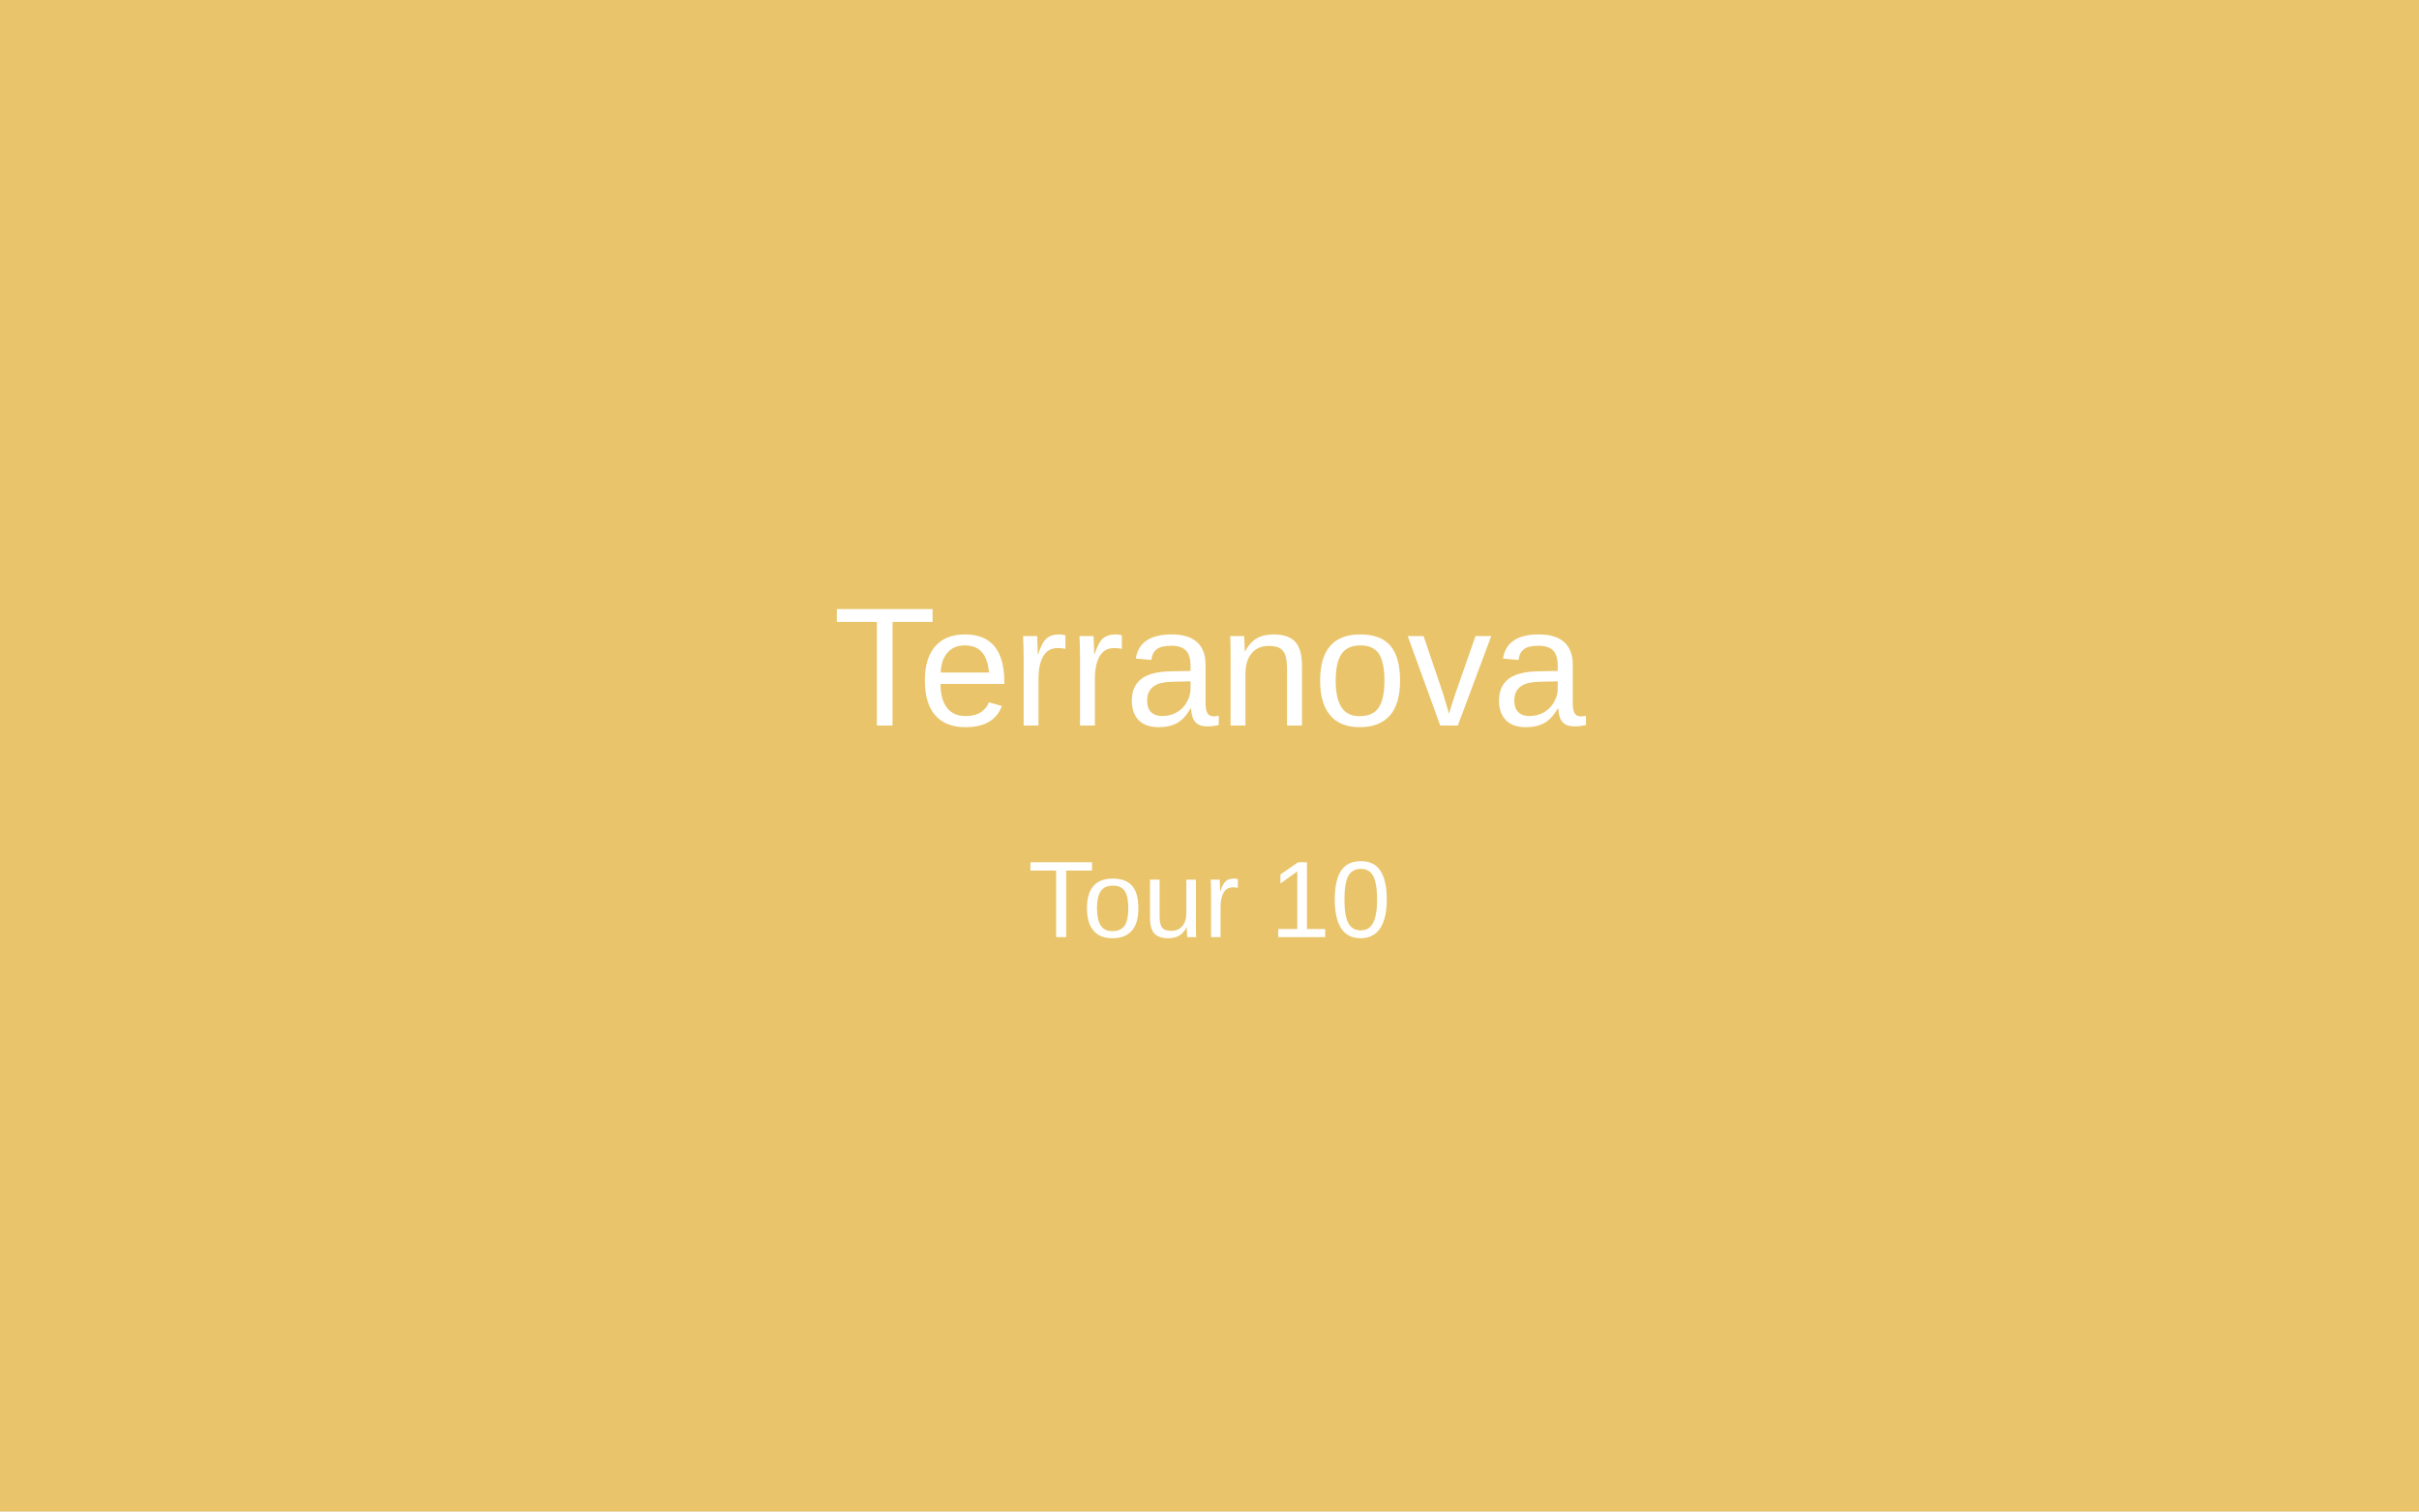
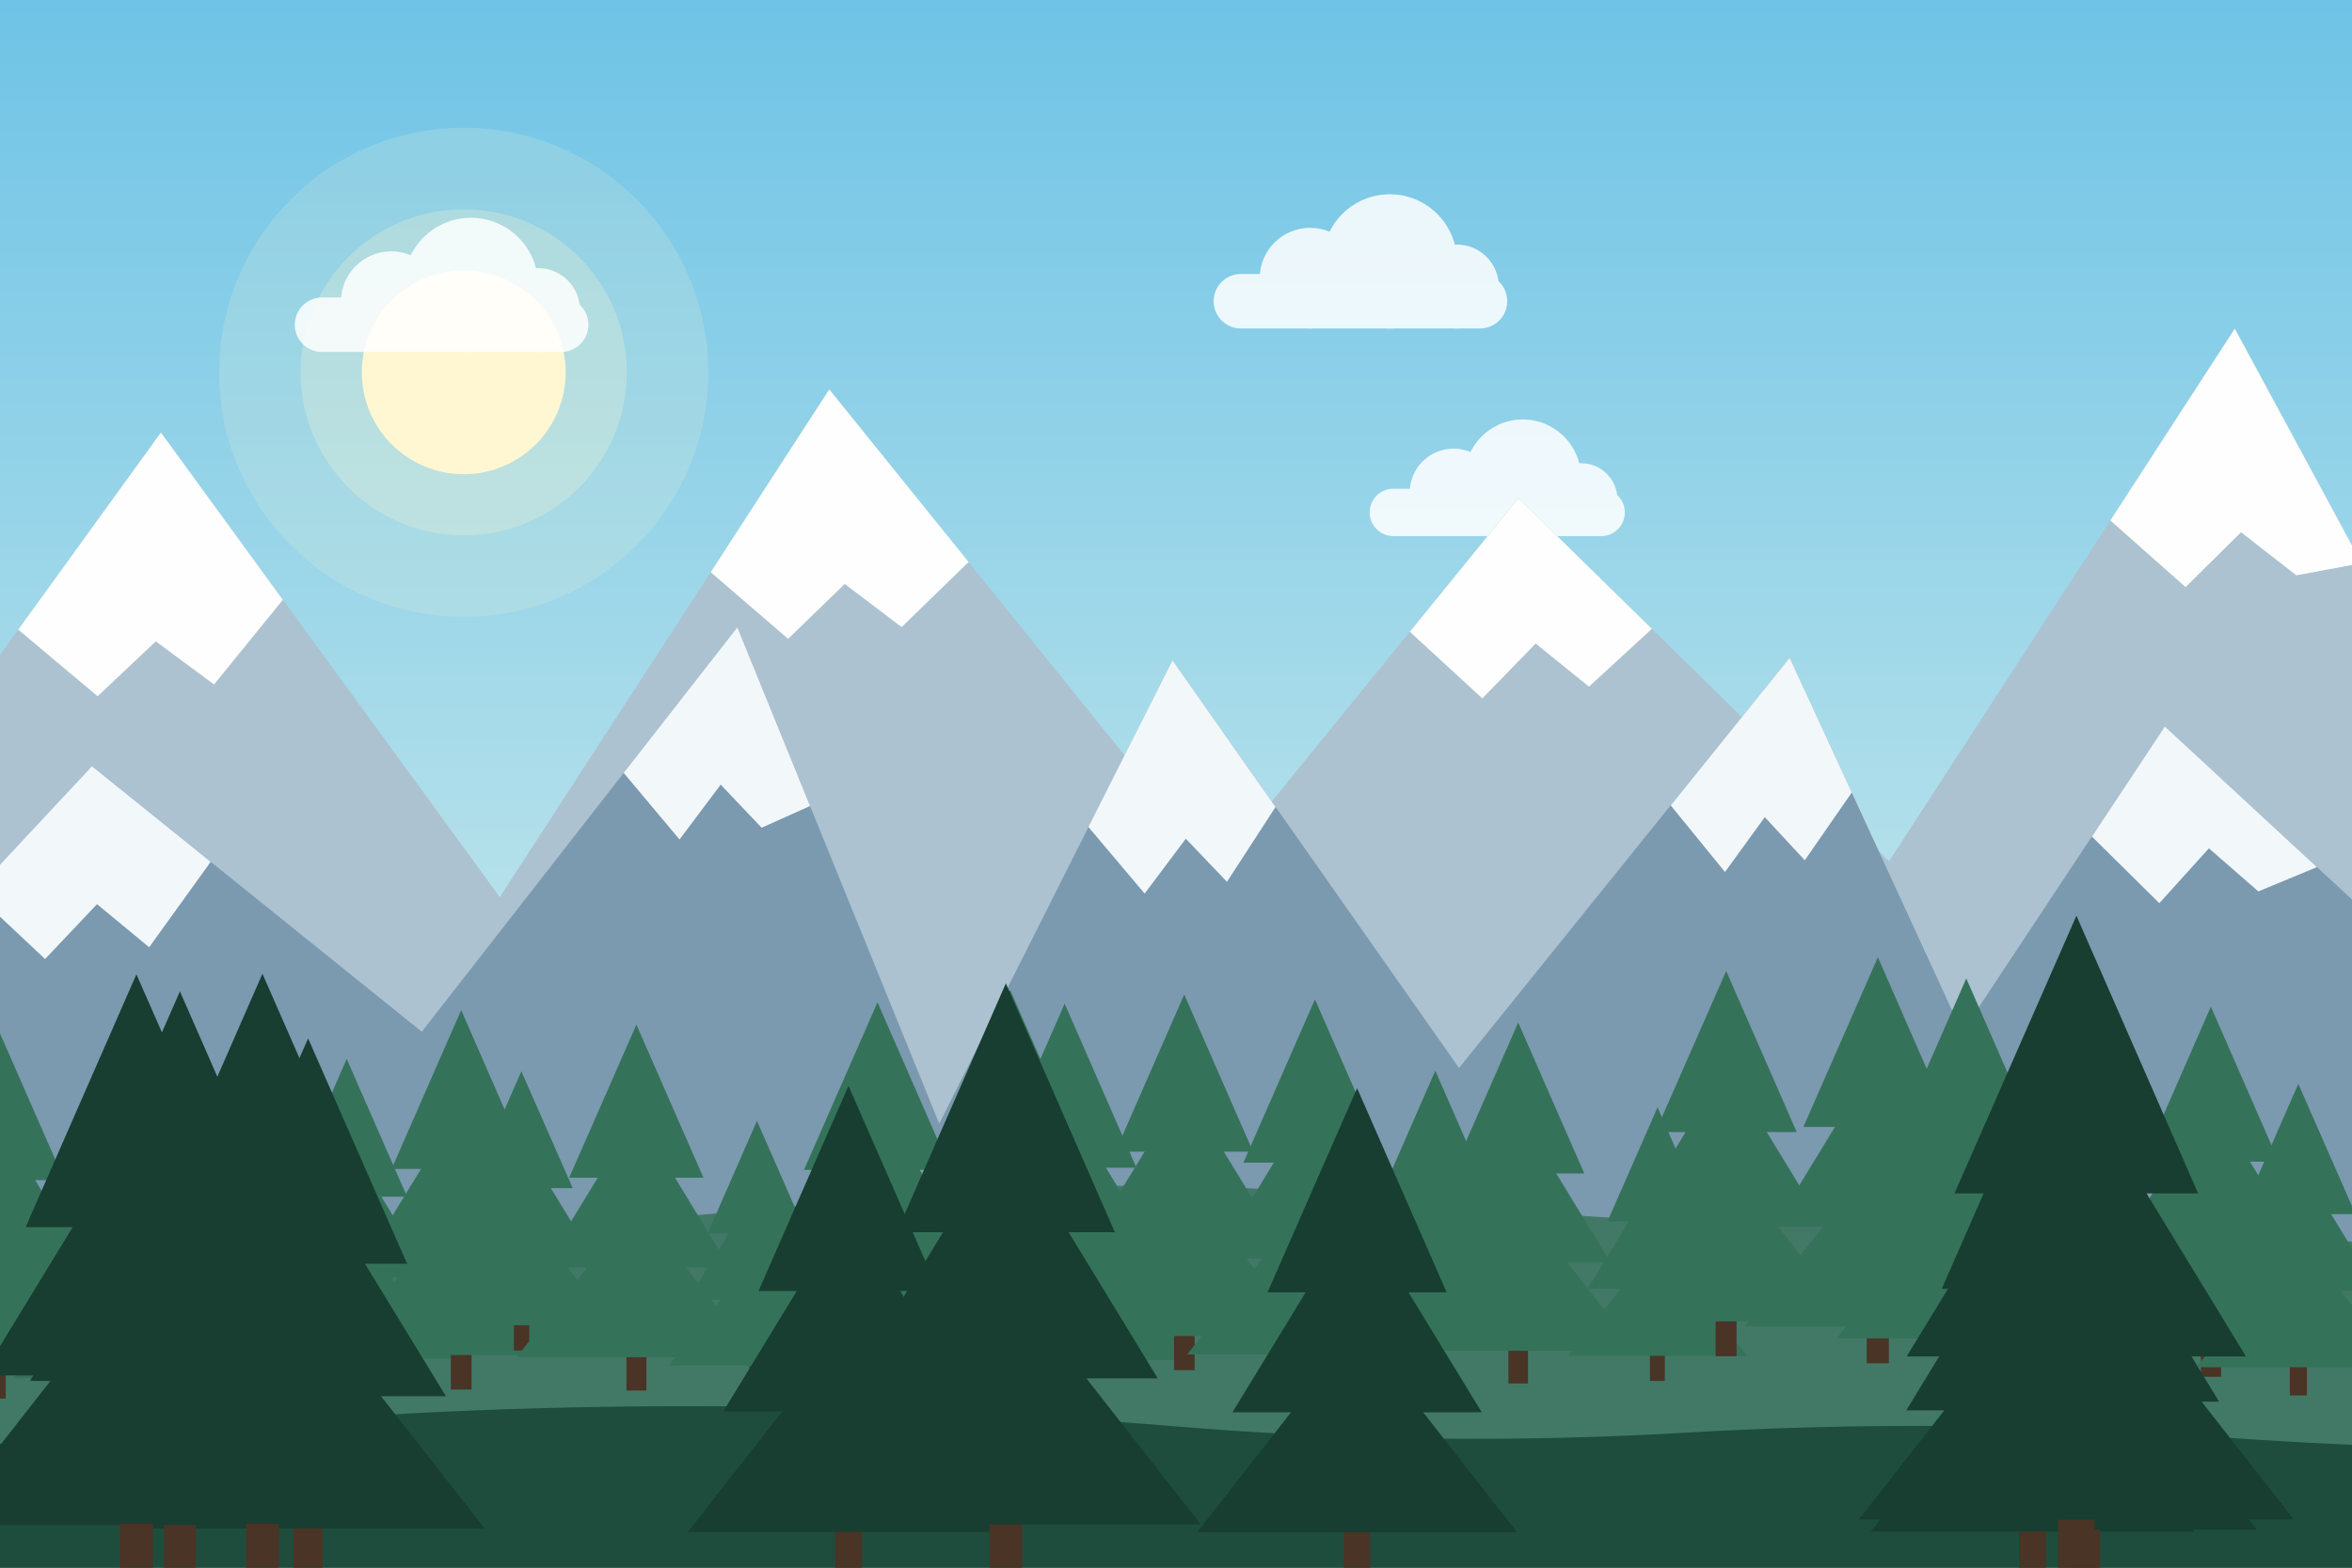
- <svg xmlns="http://www.w3.org/2000/svg" width="800" height="500" viewBox="0 0 800 500">
-   <rect width="800" height="500" fill="#e9c46a" />
-   <text x="400" y="240" font-family="Arial, sans-serif" font-size="56" fill="#fff" text-anchor="middle">Terranova</text>
-   <text x="400" y="310" font-family="Arial, sans-serif" font-size="36" fill="#fff" text-anchor="middle">Tour 10</text>
+ <svg xmlns="http://www.w3.org/2000/svg" viewBox="0 0 1200 800" width="1200" height="800" preserveAspectRatio="xMidYMid slice" role="img">
+   <defs>
+     <linearGradient id="sky" x1="0" y1="0" x2="0" y2="1">
+       <stop offset="0" stop-color="#6ec3e6" />
+       <stop offset="1" stop-color="#eaf7ee" />
+     </linearGradient>
+   </defs>
+   <rect width="1200" height="800" fill="url(#sky)" />
+   <circle cx="236.6" cy="190.0" r="124.8" fill="#fff7d1" opacity=".16" />
+   <circle cx="236.6" cy="190.0" r="83.2" fill="#fff7d1" opacity=".25" />
+   <circle cx="236.6" cy="190.0" r="52.0" fill="#fff7d1" />
+   <g fill="#ffffff" opacity=".85" transform="translate(225.3,151.8) scale(1.07)">
+     <rect x="-70" y="0" width="140" height="26" rx="13" />
+     <circle cx="-24" cy="2" r="24" />
+     <circle cx="14" cy="-6" r="32" />
+     <circle cx="46" cy="6" r="20" />
+   </g>
+   <g fill="#ffffff" opacity=".85" transform="translate(763.9,249.4) scale(0.93)">
+     <rect x="-70" y="0" width="140" height="26" rx="13" />
+     <circle cx="-24" cy="2" r="24" />
+     <circle cx="14" cy="-6" r="32" />
+     <circle cx="46" cy="6" r="20" />
+   </g>
+   <g fill="#ffffff" opacity=".85" transform="translate(694.1,139.8) scale(1.07)">
+     <rect x="-70" y="0" width="140" height="26" rx="13" />
+     <circle cx="-24" cy="2" r="24" />
+     <circle cx="14" cy="-6" r="32" />
+     <circle cx="46" cy="6" r="20" />
+   </g>
+   <polygon points="-120.0,520.0 -120.0,500.0 82.1,220.7 255.0,457.8 423.1,198.7 620.7,443.6 774.7,254.2 963.8,439.5 1140.2,167.7 1320.0,500.0 1320.0,520.0 1320.0,800.0 -120.0,800.0" fill="#acc2d0" />
+   <polygon points="82.1,220.7 144.3,306.1 109.2,349.3 79.5,327.3 49.8,355.3 9.3,321.3" fill="#fdfefd" />
+   <polygon points="423.1,198.7 494.2,286.8 460.0,320.0 431.0,298.0 402.1,326.0 362.6,292.0" fill="#fdfefd" />
+   <polygon points="774.7,254.2 842.8,320.9 810.7,350.4 783.5,328.4 756.3,356.4 719.3,322.4" fill="#fdfefd" />
+   <polygon points="1140.2,167.7 1204.9,287.4 1171.6,293.6 1143.4,271.6 1115.1,299.6 1076.7,265.6" fill="#fdfefd" />
+   <polygon points="-120.0,590.0 -120.0,570.0 46.9,391.0 215.2,526.5 376.2,320.1 479.2,573.4 598.2,336.9 744.4,545.0 913.1,335.6 1001.1,526.8 1104.5,370.7 1320.0,570.0 1320.0,590.0 1320.0,800.0 -120.0,800.0" fill="#7b99af" />
+   <polygon points="46.9,391.0 107.5,439.8 76.1,483.4 49.5,461.4 23.0,489.4 -13.2,455.4" fill="#f2f7fa" />
+   <polygon points="376.2,320.1 413.3,411.3 388.6,422.4 367.7,400.4 346.7,428.4 318.2,394.4" fill="#f2f7fa" />
+   <polygon points="598.2,336.9 650.8,411.8 626.0,450.0 605.0,428.0 584.0,456.0 555.3,422.0" fill="#f2f7fa" />
+   <polygon points="913.1,335.6 944.8,404.4 920.8,439.0 900.4,417.0 880.1,445.0 852.4,411.0" fill="#f2f7fa" />
+   <polygon points="1104.5,370.7 1182.1,442.5 1152.2,454.9 1127.0,432.9 1101.7,460.9 1067.3,426.9" fill="#f2f7fa" />
+   <path d="M-50.0,637.4 Q-50.0,621.7 58.3,630.1 Q166.7,638.5 275.0,627.8 Q383.3,617.0 491.7,608.6 Q600.0,600.2 708.3,611.9 Q816.7,623.7 925.0,625.0 Q1033.3,626.3 1141.7,630.7 Q1250.0,635.1 1250.0,640.0 L1250.0,644.9 L1250,800 L-50,800 Z" fill="#427966" />
+   <rect x="-7.6" y="689.3" width="10.5" height="24.4" rx="0" fill="#4a3426" />
+   <polygon points="-65.1,696.3 -2.3,616.1 60.4,696.3" fill="#35725a" />
+   <polygon points="-51.3,649.2 -2.3,569.1 46.6,649.2" fill="#35725a" />
+   <polygon points="-37.5,602.2 -2.3,522.1 32.8,602.2" fill="#35725a" />
+   <rect x="47.0" y="698.6" width="7.3" height="17.0" rx="0" fill="#4a3426" />
+   <polygon points="6.8,703.4 50.6,647.5 94.4,703.4" fill="#35725a" />
+   <polygon points="16.5,670.6 50.6,614.7 84.8,670.6" fill="#35725a" />
+   <polygon points="26.1,637.8 50.6,581.8 75.1,637.8" fill="#35725a" />
+   <rect x="104.6" y="684.2" width="7.3" height="17.1" rx="0" fill="#4a3426" />
+   <polygon points="64.3,689.1 108.3,632.8 152.4,689.1" fill="#35725a" />
+   <polygon points="73.9,656.0 108.3,599.7 142.7,656.0" fill="#35725a" />
+   <polygon points="83.6,623.0 108.3,566.7 133.0,623.0" fill="#35725a" />
+   <rect x="172.3" y="687.2" width="9.2" height="21.4" rx="0" fill="#4a3426" />
+   <polygon points="121.8,693.3 176.9,623.0 232.0,693.3" fill="#35725a" />
+   <polygon points="134.0,652.0 176.9,581.7 219.8,652.0" fill="#35725a" />
+   <polygon points="146.1,610.7 176.9,540.4 207.7,610.7" fill="#35725a" />
+   <rect x="230.0" y="684.5" width="10.6" height="24.6" rx="0" fill="#4a3426" />
+   <polygon points="171.9,691.5 235.3,610.5 298.6,691.5" fill="#35725a" />
+   <polygon points="185.8,644.0 235.3,563.0 284.7,644.0" fill="#35725a" />
+   <polygon points="199.8,596.5 235.3,515.5 270.7,596.5" fill="#35725a" />
+   <rect x="262.2" y="671.1" width="7.8" height="18.1" rx="0" fill="#4a3426" />
+   <polygon points="219.4,676.3 266.0,616.7 312.7,676.3" fill="#35725a" />
+   <polygon points="229.6,641.3 266.0,581.7 302.4,641.3" fill="#35725a" />
+   <polygon points="239.9,606.3 266.0,546.7 292.2,606.3" fill="#35725a" />
+   <rect x="319.6" y="685.8" width="10.2" height="23.8" rx="0" fill="#4a3426" />
+   <polygon points="263.6,692.6 324.7,614.6 385.8,692.6" fill="#35725a" />
+   <polygon points="277.0,646.8 324.7,568.7 372.3,646.8" fill="#35725a" />
+   <polygon points="290.4,601.0 324.7,522.9 358.9,601.0" fill="#35725a" />
+   <rect x="382.4" y="691.9" width="7.5" height="17.5" rx="0" fill="#4a3426" />
+   <polygon points="341.2,696.9 386.2,639.5 431.1,696.9" fill="#35725a" />
+   <polygon points="351.1,663.2 386.2,605.7 421.3,663.2" fill="#35725a" />
+   <polygon points="361.0,629.5 386.2,572.0 411.4,629.5" fill="#35725a" />
+   <rect x="442.1" y="689.9" width="11.2" height="26.0" rx="0" fill="#4a3426" />
+   <polygon points="380.8,697.3 447.7,611.8 514.6,697.3" fill="#35725a" />
+   <polygon points="395.5,647.1 447.7,561.7 499.8,647.1" fill="#35725a" />
+   <polygon points="410.2,597.0 447.7,511.5 485.1,597.0" fill="#35725a" />
+   <rect x="509.7" y="686.3" width="11.3" height="26.4" rx="0" fill="#4a3426" />
+   <polygon points="447.4,693.9 515.4,607.1 583.3,693.9" fill="#35725a" />
+   <polygon points="462.4,642.9 515.4,556.1 568.4,642.9" fill="#35725a" />
+   <polygon points="477.3,592.0 515.4,505.2 553.4,592.0" fill="#35725a" />
+   <rect x="537.7" y="686.9" width="10.9" height="25.5" rx="0" fill="#4a3426" />
+   <polygon points="477.7,694.1 543.2,610.5 608.6,694.1" fill="#35725a" />
+   <polygon points="492.1,645.0 543.2,561.4 594.2,645.0" fill="#35725a" />
+   <polygon points="506.5,595.9 543.2,512.2 579.8,595.9" fill="#35725a" />
+   <rect x="599.0" y="674.8" width="10.5" height="24.4" rx="0" fill="#4a3426" />
+   <polygon points="541.5,681.8 604.2,601.6 666.9,681.8" fill="#35725a" />
+   <polygon points="555.3,634.7 604.2,554.6 653.1,634.7" fill="#35725a" />
+   <polygon points="569.1,587.7 604.2,507.5 639.3,587.7" fill="#35725a" />
+   <rect x="665.5" y="683.9" width="10.9" height="25.4" rx="0" fill="#4a3426" />
+   <polygon points="605.7,691.2 670.9,607.8 736.1,691.2" fill="#35725a" />
+   <polygon points="620.0,642.3 670.9,558.9 721.8,642.3" fill="#35725a" />
+   <polygon points="634.4,593.3 670.9,510.0 707.4,593.3" fill="#35725a" />
+   <rect x="728.1" y="679.9" width="8.3" height="19.5" rx="0" fill="#4a3426" />
+   <polygon points="682.2,685.5 732.3,621.5 782.4,685.5" fill="#35725a" />
+   <polygon points="693.2,647.9 732.3,583.9 771.4,647.9" fill="#35725a" />
+   <polygon points="704.3,610.4 732.3,546.4 760.3,610.4" fill="#35725a" />
+   <rect x="769.6" y="682.6" width="10.0" height="23.4" rx="0" fill="#4a3426" />
+   <polygon points="714.3,689.3 774.6,612.2 834.9,689.3" fill="#35725a" />
+   <polygon points="727.6,644.1 774.6,567.0 821.6,644.1" fill="#35725a" />
+   <polygon points="740.8,598.8 774.6,521.8 808.3,598.8" fill="#35725a" />
+   <rect x="841.8" y="686.9" width="7.6" height="17.8" rx="0" fill="#4a3426" />
+   <polygon points="800.0,691.9 845.7,633.6 891.3,691.9" fill="#35725a" />
+   <polygon points="810.0,657.7 845.7,599.3 881.3,657.7" fill="#35725a" />
+   <polygon points="820.1,623.4 845.7,565.1 871.2,623.4" fill="#35725a" />
+   <rect x="875.3" y="667.1" width="10.7" height="25.0" rx="0" fill="#4a3426" />
+   <polygon points="816.3,674.3 880.7,592.0 945.0,674.3" fill="#35725a" />
+   <polygon points="830.5,626.0 880.7,543.8 930.9,626.0" fill="#35725a" />
+   <polygon points="844.6,577.7 880.7,495.5 916.7,577.7" fill="#35725a" />
+   <rect x="952.4" y="669.3" width="11.3" height="26.4" rx="0" fill="#4a3426" />
+   <polygon points="890.2,676.9 958.1,590.2 1025.9,676.9" fill="#35725a" />
+   <polygon points="905.1,626.0 958.1,539.3 1011.0,626.0" fill="#35725a" />
+   <polygon points="920.1,575.1 958.1,488.5 996.0,575.1" fill="#35725a" />
+   <rect x="997.7" y="675.6" width="11.0" height="25.7" rx="0" fill="#4a3426" />
+   <polygon points="937.1,683.0 1003.2,598.5 1069.3,683.0" fill="#35725a" />
+   <polygon points="951.6,633.4 1003.2,548.9 1054.8,633.4" fill="#35725a" />
+   <polygon points="966.2,583.8 1003.2,499.3 1040.2,583.8" fill="#35725a" />
+   <rect x="1058.6" y="682.9" width="9.4" height="21.9" rx="0" fill="#4a3426" />
+   <polygon points="1007.0,689.2 1063.3,617.2 1119.6,689.2" fill="#35725a" />
+   <polygon points="1019.4,646.9 1063.3,574.9 1107.2,646.9" fill="#35725a" />
+   <polygon points="1031.8,604.7 1063.3,532.7 1094.8,604.7" fill="#35725a" />
+   <rect x="1122.9" y="678.6" width="10.3" height="24.0" rx="0" fill="#4a3426" />
+   <polygon points="1066.2,685.5 1128.0,606.5 1189.8,685.5" fill="#35725a" />
+   <polygon points="1079.8,639.1 1128.0,560.1 1176.2,639.1" fill="#35725a" />
+   <polygon points="1093.4,592.8 1128.0,513.7 1162.6,592.8" fill="#35725a" />
+   <rect x="1168.3" y="691.9" width="8.7" height="20.2" rx="0" fill="#4a3426" />
+   <polygon points="1120.6,697.7 1172.6,631.2 1224.7,697.7" fill="#35725a" />
+   <polygon points="1132.0,658.7 1172.6,592.1 1213.2,658.7" fill="#35725a" />
+   <polygon points="1143.5,619.6 1172.6,553.1 1201.8,619.6" fill="#35725a" />
+   <path d="M-50.0,727.7 Q-50.0,744.1 80.0,731.1 Q210.0,718.1 340.0,717.6 Q470.0,717.2 600.0,727.9 Q730.0,738.7 860.0,731.1 Q990.0,723.5 1120.0,732.6 Q1250.0,741.7 1250.0,735.4 L1250.0,729.0 L1250,800 L-50,800 Z" fill="#1e4d3d" />
+   <rect x="1030.1" y="772.5" width="13.8" height="32.1" rx="0" fill="#4a3426" />
+   <polygon points="954.4,781.6 1037.0,676.1 1119.6,781.6" fill="#173e31" />
+   <polygon points="972.6,719.7 1037.0,614.1 1101.4,719.7" fill="#173e31" />
+   <polygon points="990.7,657.7 1037.0,552.1 1083.3,657.7" fill="#173e31" />
+   <rect x="426.1" y="772.7" width="13.7" height="31.9" rx="0" fill="#4a3426" />
+   <polygon points="350.9,781.8 432.9,677.1 514.9,781.8" fill="#173e31" />
+   <polygon points="369.0,720.3 432.9,615.6 496.8,720.3" fill="#173e31" />
+   <polygon points="387.0,658.8 432.9,554.1 478.8,658.8" fill="#173e31" />
+   <rect x="149.7" y="770.0" width="15.0" height="35.0" rx="0" fill="#4a3426" />
+   <polygon points="67.2,780.0 157.2,665.0 247.3,780.0" fill="#173e31" />
+   <polygon points="87.0,712.5 157.2,597.4 227.5,712.5" fill="#173e31" />
+   <polygon points="106.8,644.9 157.2,529.9 207.7,644.9" fill="#173e31" />
+   <rect x="83.6" y="767.3" width="16.3" height="38.1" rx="0" fill="#4a3426" />
+   <polygon points="-6.3,778.2 91.8,653.0 189.8,778.2" fill="#173e31" />
+   <polygon points="15.3,704.7 91.8,579.4 168.2,704.7" fill="#173e31" />
+   <polygon points="36.9,631.2 91.8,505.9 146.7,631.2" fill="#173e31" />
+   <rect x="1057.0" y="770.9" width="14.5" height="33.9" rx="0" fill="#4a3426" />
+   <polygon points="977.1,780.6 1064.3,669.3 1151.4,780.6" fill="#173e31" />
+   <polygon points="996.3,715.3 1064.3,603.9 1132.2,715.3" fill="#173e31" />
+   <polygon points="1015.4,649.9 1064.3,538.5 1113.1,649.9" fill="#173e31" />
+   <rect x="61.2" y="766.4" width="16.8" height="39.3" rx="0" fill="#4a3426" />
+   <polygon points="-31.3,777.6 69.6,648.6 170.6,777.6" fill="#173e31" />
+   <polygon points="-9.1,701.9 69.6,572.9 148.4,701.9" fill="#173e31" />
+   <polygon points="13.1,626.2 69.6,497.2 126.2,626.2" fill="#173e31" />
+   <rect x="504.9" y="766.9" width="16.6" height="38.7" rx="0" fill="#4a3426" />
+   <polygon points="413.8,777.9 513.2,650.9 612.6,777.9" fill="#173e31" />
+   <polygon points="435.6,703.4 513.2,576.3 590.7,703.4" fill="#173e31" />
+   <polygon points="457.5,628.8 513.2,501.8 568.8,628.8" fill="#173e31" />
+   <rect x="685.6" y="772.8" width="13.6" height="31.7" rx="0" fill="#4a3426" />
+   <polygon points="610.8,781.9 692.4,677.6 774.0,781.9" fill="#173e31" />
+   <polygon points="628.8,720.7 692.4,616.5 756.0,720.7" fill="#173e31" />
+   <polygon points="646.7,659.5 692.4,555.3 738.1,659.5" fill="#173e31" />
+   <rect x="1050.1" y="763.0" width="18.5" height="43.1" rx="0" fill="#4a3426" />
+   <polygon points="948.4,775.4 1059.4,633.6 1170.3,775.4" fill="#173e31" />
+   <polygon points="972.8,692.2 1059.4,550.4 1145.9,692.2" fill="#173e31" />
+   <polygon points="997.2,609.0 1059.4,467.3 1121.5,609.0" fill="#173e31" />
+   <rect x="125.5" y="766.3" width="16.8" height="39.3" rx="0" fill="#4a3426" />
+   <polygon points="32.9,777.6 133.9,648.5 235.0,777.6" fill="#173e31" />
+   <polygon points="55.1,701.8 133.9,572.7 212.7,701.8" fill="#173e31" />
+   <polygon points="77.4,626.0 133.9,496.9 190.5,626.0" fill="#173e31" />
</svg>
